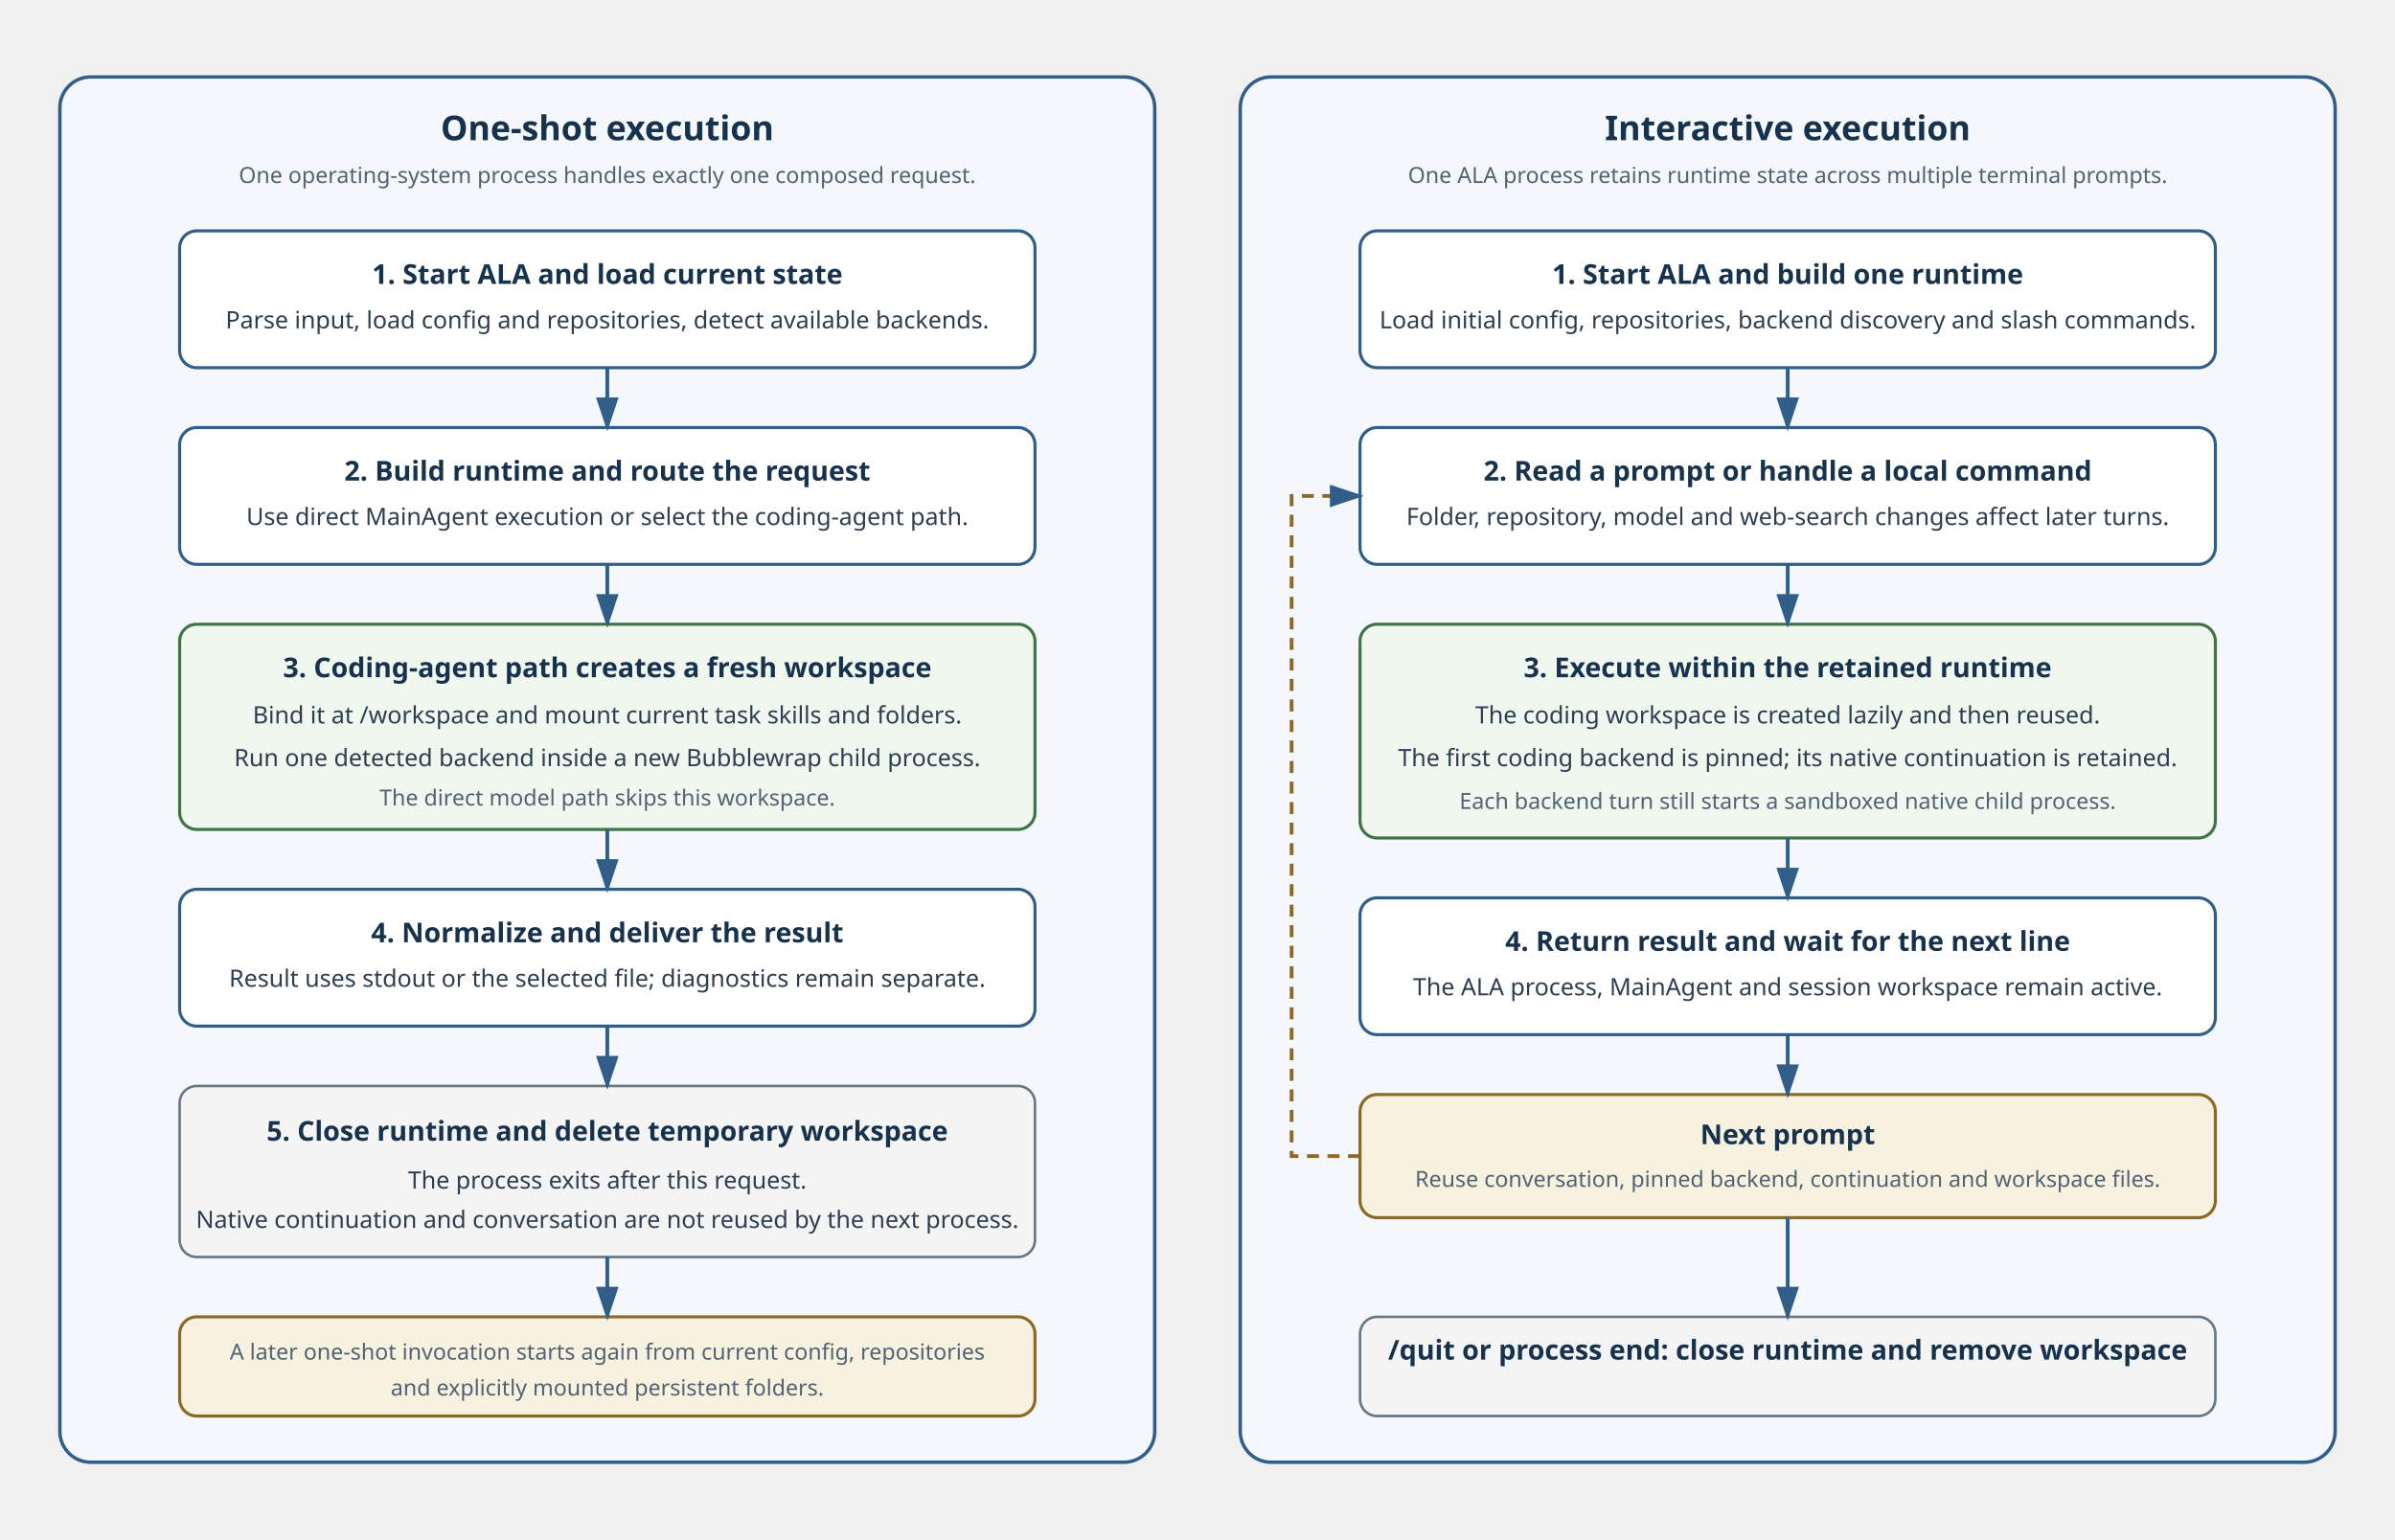
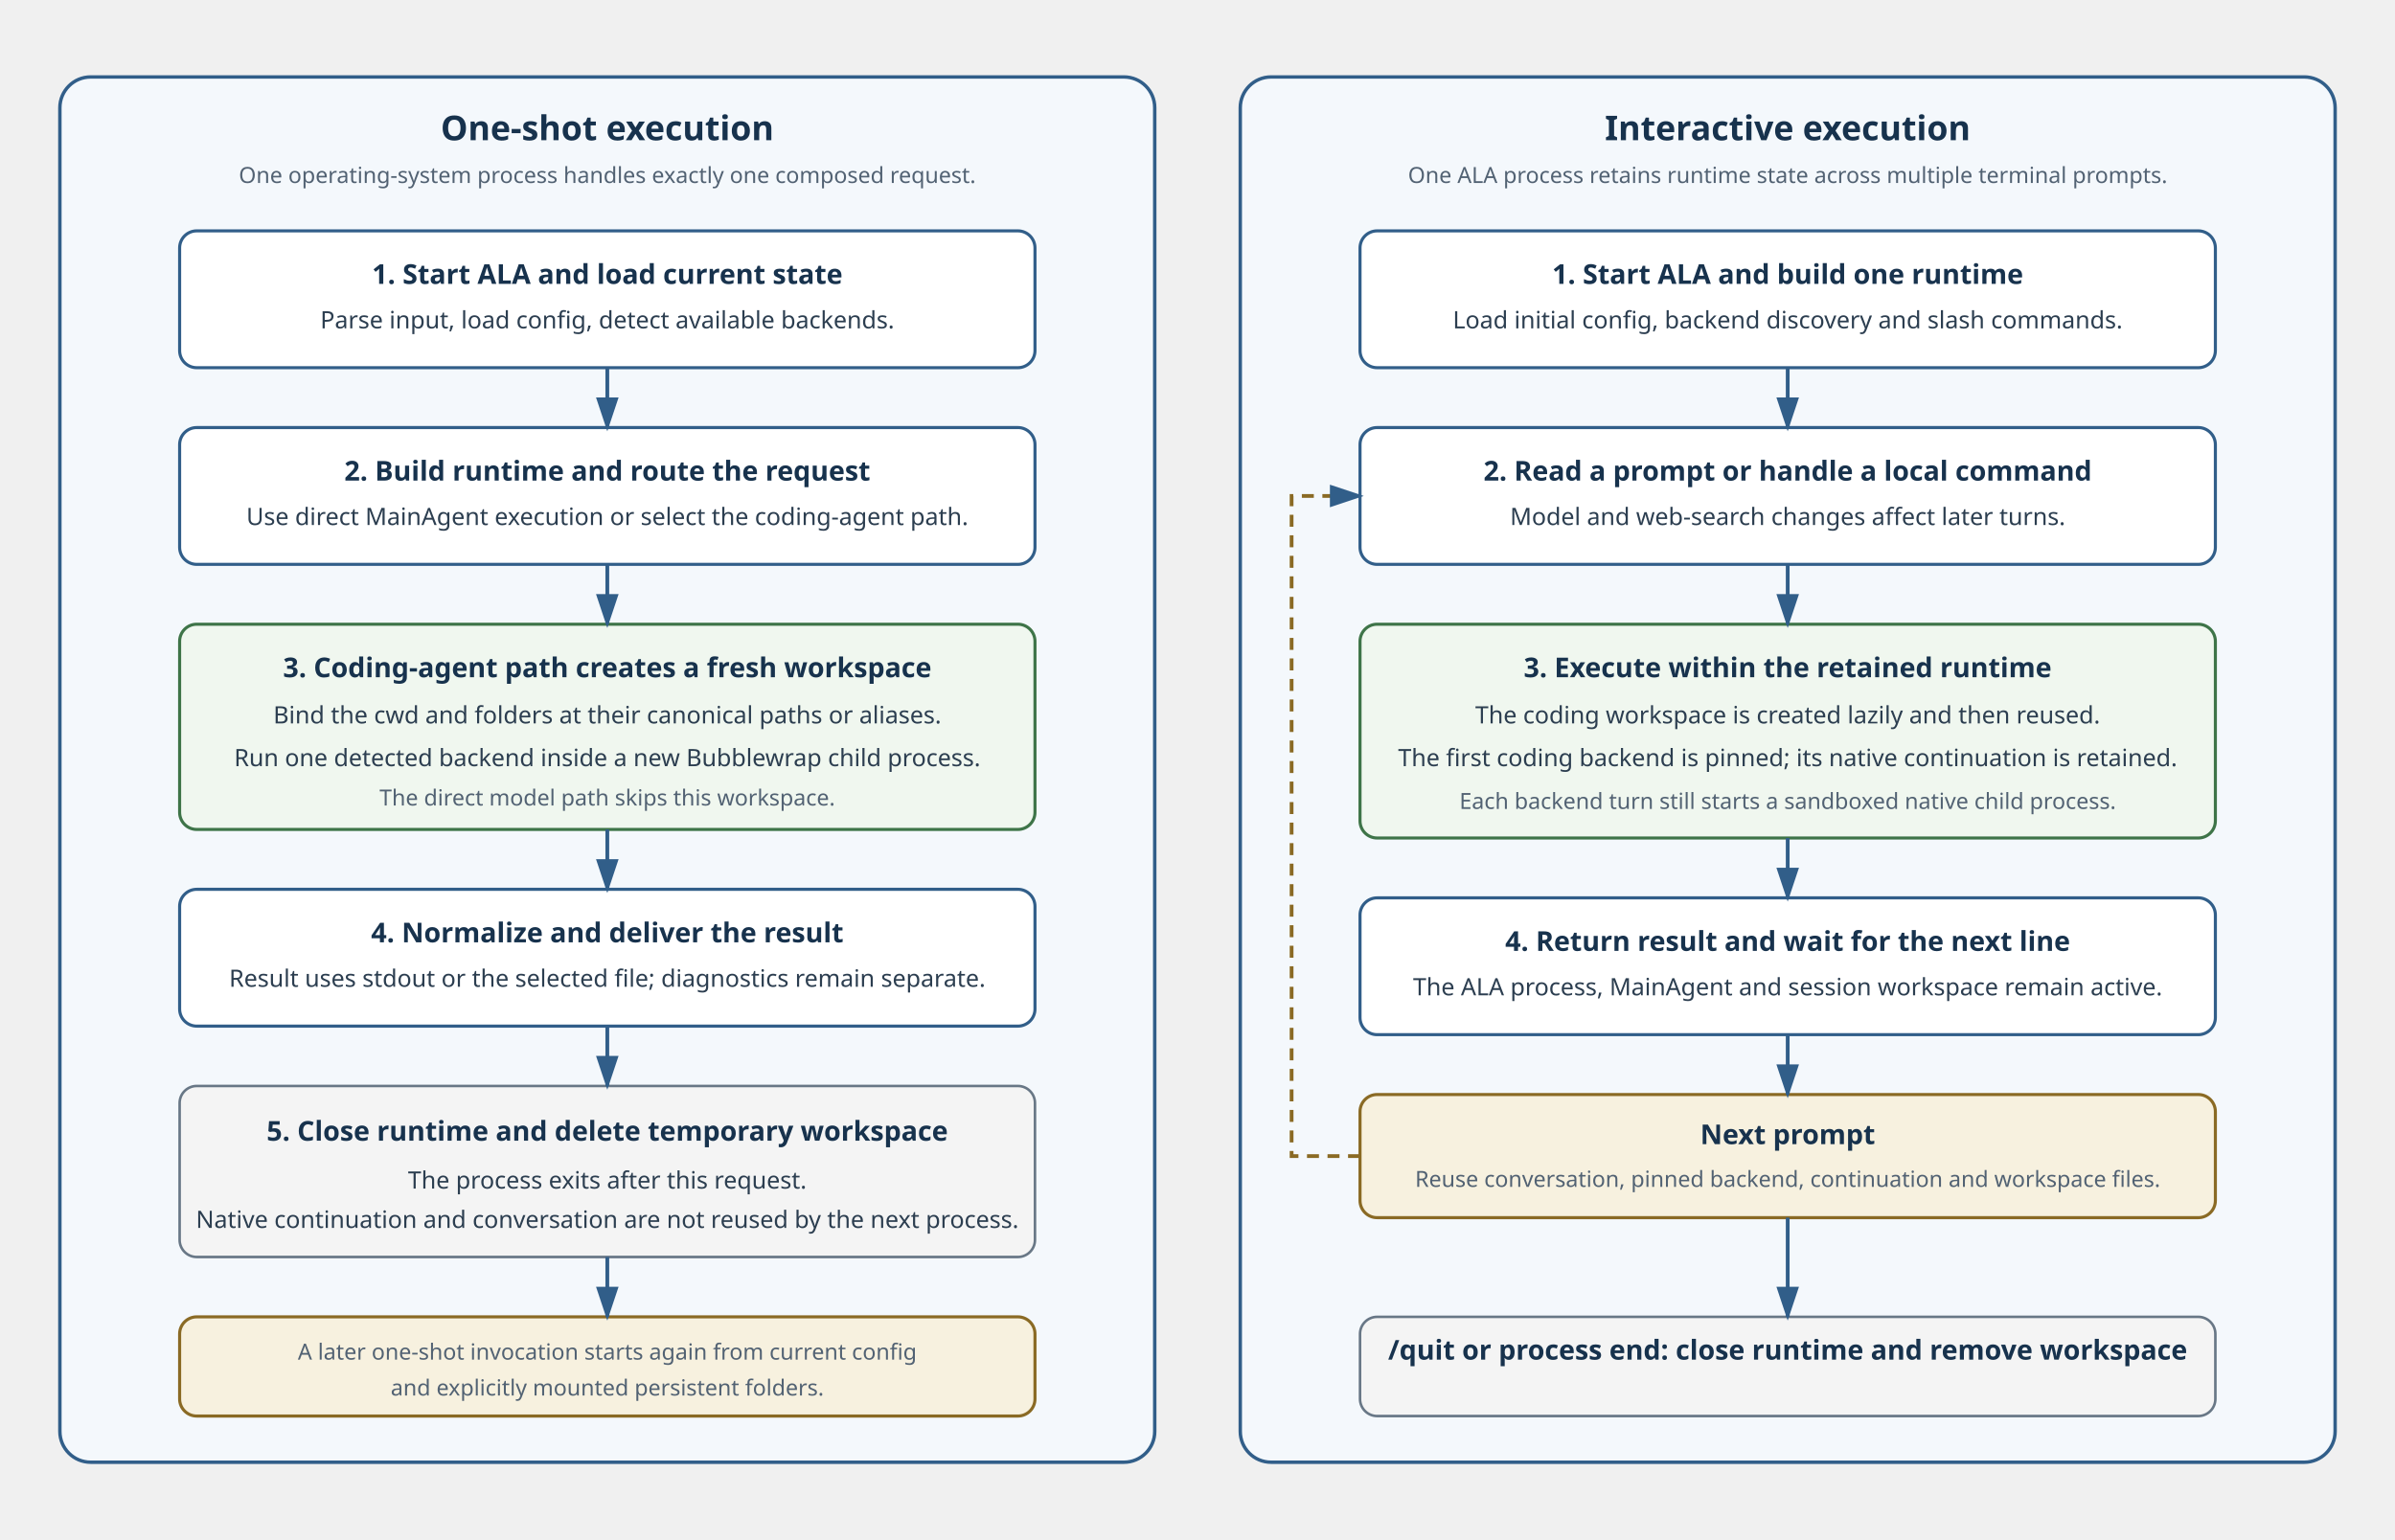
<svg xmlns="http://www.w3.org/2000/svg" viewBox="0 0 1400 900" role="img" aria-labelledby="title desc">
  <defs>
    <marker id="arrow" markerWidth="10" markerHeight="10" refX="8" refY="3" orient="auto">
      <path d="M0,0 L0,6 L9,3 z" fill="#315e89" />
    </marker>
    <style>.lane{fill:#f4f8fc;stroke:#315e89;stroke-width:2}.step{fill:#ffffff;stroke:#315e89;stroke-width:1.8}.agent{fill:#f0f7ef;stroke:#3e7448;stroke-width:1.8}.state{fill:#f7f1df;stroke:#8a6a24;stroke-width:1.8}.end{fill:#f4f4f4;stroke:#687786;stroke-width:1.5}.label{font:600 20px system-ui,sans-serif;fill:#17324d}.title{font:600 16px system-ui,sans-serif;fill:#17324d}.text{font:14px system-ui,sans-serif;fill:#2c3e50}.small{font:13px system-ui,sans-serif;fill:#526273}.arrow{fill:none;stroke:#315e89;stroke-width:2.2;marker-end:url(#arrow)}.loop{fill:none;stroke:#8a6a24;stroke-width:2.2;stroke-dasharray:7 5;marker-end:url(#arrow)}</style>
  </defs>
  <rect class="lane" x="35" y="45" width="640" height="810" rx="18" />
  <text class="label" x="355" y="82" text-anchor="middle">One-shot execution</text>
  <text class="small" x="355" y="107" text-anchor="middle">One operating-system process handles exactly one composed request.</text>
  <rect class="step" x="105" y="135" width="500" height="80" rx="10" />
  <text class="title" x="355" y="166" text-anchor="middle">1. Start ALA and load current state</text>
-   <text class="text" x="355" y="192" text-anchor="middle">Parse input, load config and repositories, detect available backends.</text>
+   <text class="text" x="355" y="192" text-anchor="middle">Parse input, load config, detect available backends.</text>
  <rect class="step" x="105" y="250" width="500" height="80" rx="10" />
  <text class="title" x="355" y="281" text-anchor="middle">2. Build runtime and route the request</text>
  <text class="text" x="355" y="307" text-anchor="middle">Use direct MainAgent execution or select the coding-agent path.</text>
  <rect class="agent" x="105" y="365" width="500" height="120" rx="10" />
  <text class="title" x="355" y="396" text-anchor="middle">3. Coding-agent path creates a fresh workspace</text>
-   <text class="text" x="355" y="423" text-anchor="middle">Bind it at /workspace and mount current task skills and folders.</text>
+   <text class="text" x="355" y="423" text-anchor="middle">Bind the cwd and folders at their canonical paths or aliases.</text>
  <text class="text" x="355" y="448" text-anchor="middle">Run one detected backend inside a new Bubblewrap child process.</text>
  <text class="small" x="355" y="471" text-anchor="middle">The direct model path skips this workspace.</text>
  <rect class="step" x="105" y="520" width="500" height="80" rx="10" />
  <text class="title" x="355" y="551" text-anchor="middle">4. Normalize and deliver the result</text>
  <text class="text" x="355" y="577" text-anchor="middle">Result uses stdout or the selected file; diagnostics remain separate.</text>
  <rect class="end" x="105" y="635" width="500" height="100" rx="10" />
  <text class="title" x="355" y="667" text-anchor="middle">5. Close runtime and delete temporary workspace</text>
  <text class="text" x="355" y="695" text-anchor="middle">The process exits after this request.</text>
  <text class="text" x="355" y="718" text-anchor="middle">Native continuation and conversation are not reused by the next process.</text>
  <rect class="state" x="105" y="770" width="500" height="58" rx="10" />
-   <text class="small" x="355" y="795" text-anchor="middle">A later one-shot invocation starts again from current config, repositories</text>
+   <text class="small" x="355" y="795" text-anchor="middle">A later one-shot invocation starts again from current config</text>
  <text class="small" x="355" y="816" text-anchor="middle">and explicitly mounted persistent folders.</text>
  <path class="arrow" d="M355 215 V250" />
  <path class="arrow" d="M355 330 V365" />
  <path class="arrow" d="M355 485 V520" />
  <path class="arrow" d="M355 600 V635" />
  <path class="arrow" d="M355 735 V770" />
  <rect class="lane" x="725" y="45" width="640" height="810" rx="18" />
  <text class="label" x="1045" y="82" text-anchor="middle">Interactive execution</text>
  <text class="small" x="1045" y="107" text-anchor="middle">One ALA process retains runtime state across multiple terminal prompts.</text>
  <rect class="step" x="795" y="135" width="500" height="80" rx="10" />
  <text class="title" x="1045" y="166" text-anchor="middle">1. Start ALA and build one runtime</text>
-   <text class="text" x="1045" y="192" text-anchor="middle">Load initial config, repositories, backend discovery and slash commands.</text>
+   <text class="text" x="1045" y="192" text-anchor="middle">Load initial config, backend discovery and slash commands.</text>
  <rect class="step" x="795" y="250" width="500" height="80" rx="10" />
  <text class="title" x="1045" y="281" text-anchor="middle">2. Read a prompt or handle a local command</text>
-   <text class="text" x="1045" y="307" text-anchor="middle">Folder, repository, model and web-search changes affect later turns.</text>
+   <text class="text" x="1045" y="307" text-anchor="middle">Model and web-search changes affect later turns.</text>
  <rect class="agent" x="795" y="365" width="500" height="125" rx="10" />
  <text class="title" x="1045" y="396" text-anchor="middle">3. Execute within the retained runtime</text>
  <text class="text" x="1045" y="423" text-anchor="middle">The coding workspace is created lazily and then reused.</text>
  <text class="text" x="1045" y="448" text-anchor="middle">The first coding backend is pinned; its native continuation is retained.</text>
  <text class="small" x="1045" y="473" text-anchor="middle">Each backend turn still starts a sandboxed native child process.</text>
  <rect class="step" x="795" y="525" width="500" height="80" rx="10" />
  <text class="title" x="1045" y="556" text-anchor="middle">4. Return result and wait for the next line</text>
  <text class="text" x="1045" y="582" text-anchor="middle">The ALA process, MainAgent and session workspace remain active.</text>
  <rect class="state" x="795" y="640" width="500" height="72" rx="10" />
  <text class="title" x="1045" y="669" text-anchor="middle">Next prompt</text>
  <text class="small" x="1045" y="694" text-anchor="middle">Reuse conversation, pinned backend, continuation and workspace files.</text>
  <rect class="end" x="795" y="770" width="500" height="58" rx="10" />
  <text class="title" x="1045" y="795" text-anchor="middle">/quit or process end: close runtime and remove workspace</text>
  <path class="arrow" d="M1045 215 V250" />
  <path class="arrow" d="M1045 330 V365" />
  <path class="arrow" d="M1045 490 V525" />
  <path class="arrow" d="M1045 605 V640" />
  <path class="loop" d="M795 676 H755 V290 H795" />
  <path class="arrow" d="M1045 712 V770" />
</svg>
